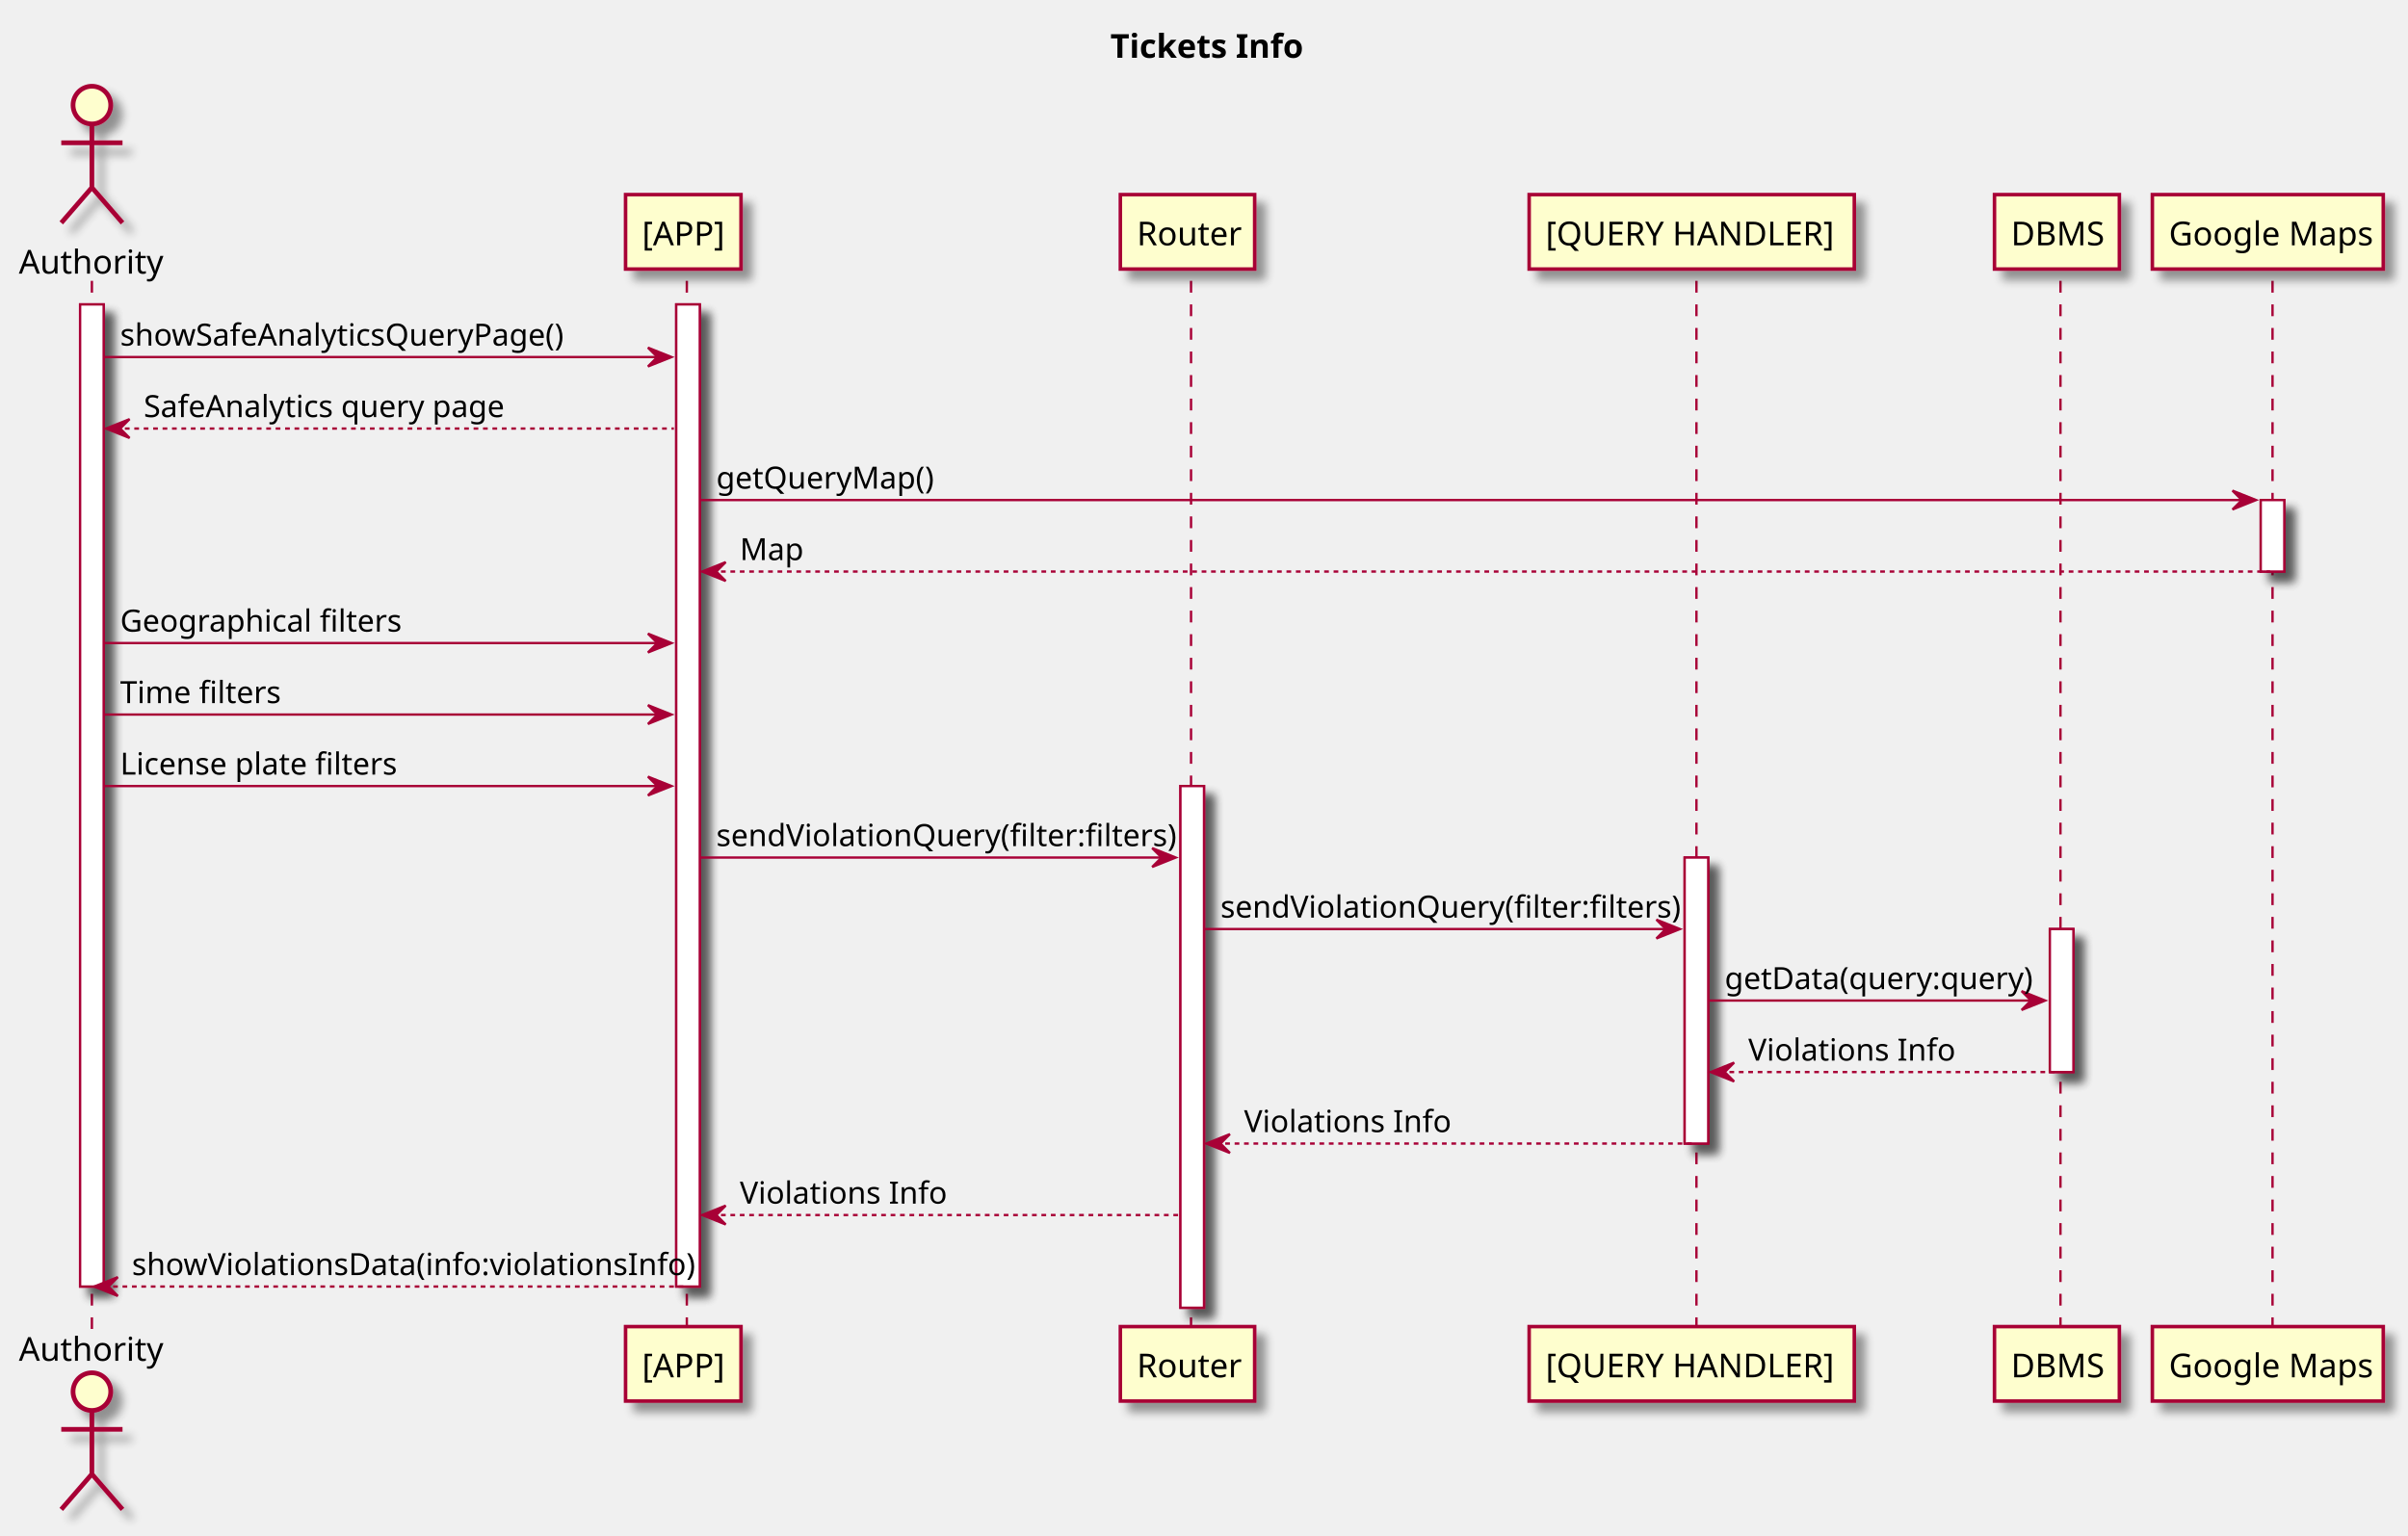
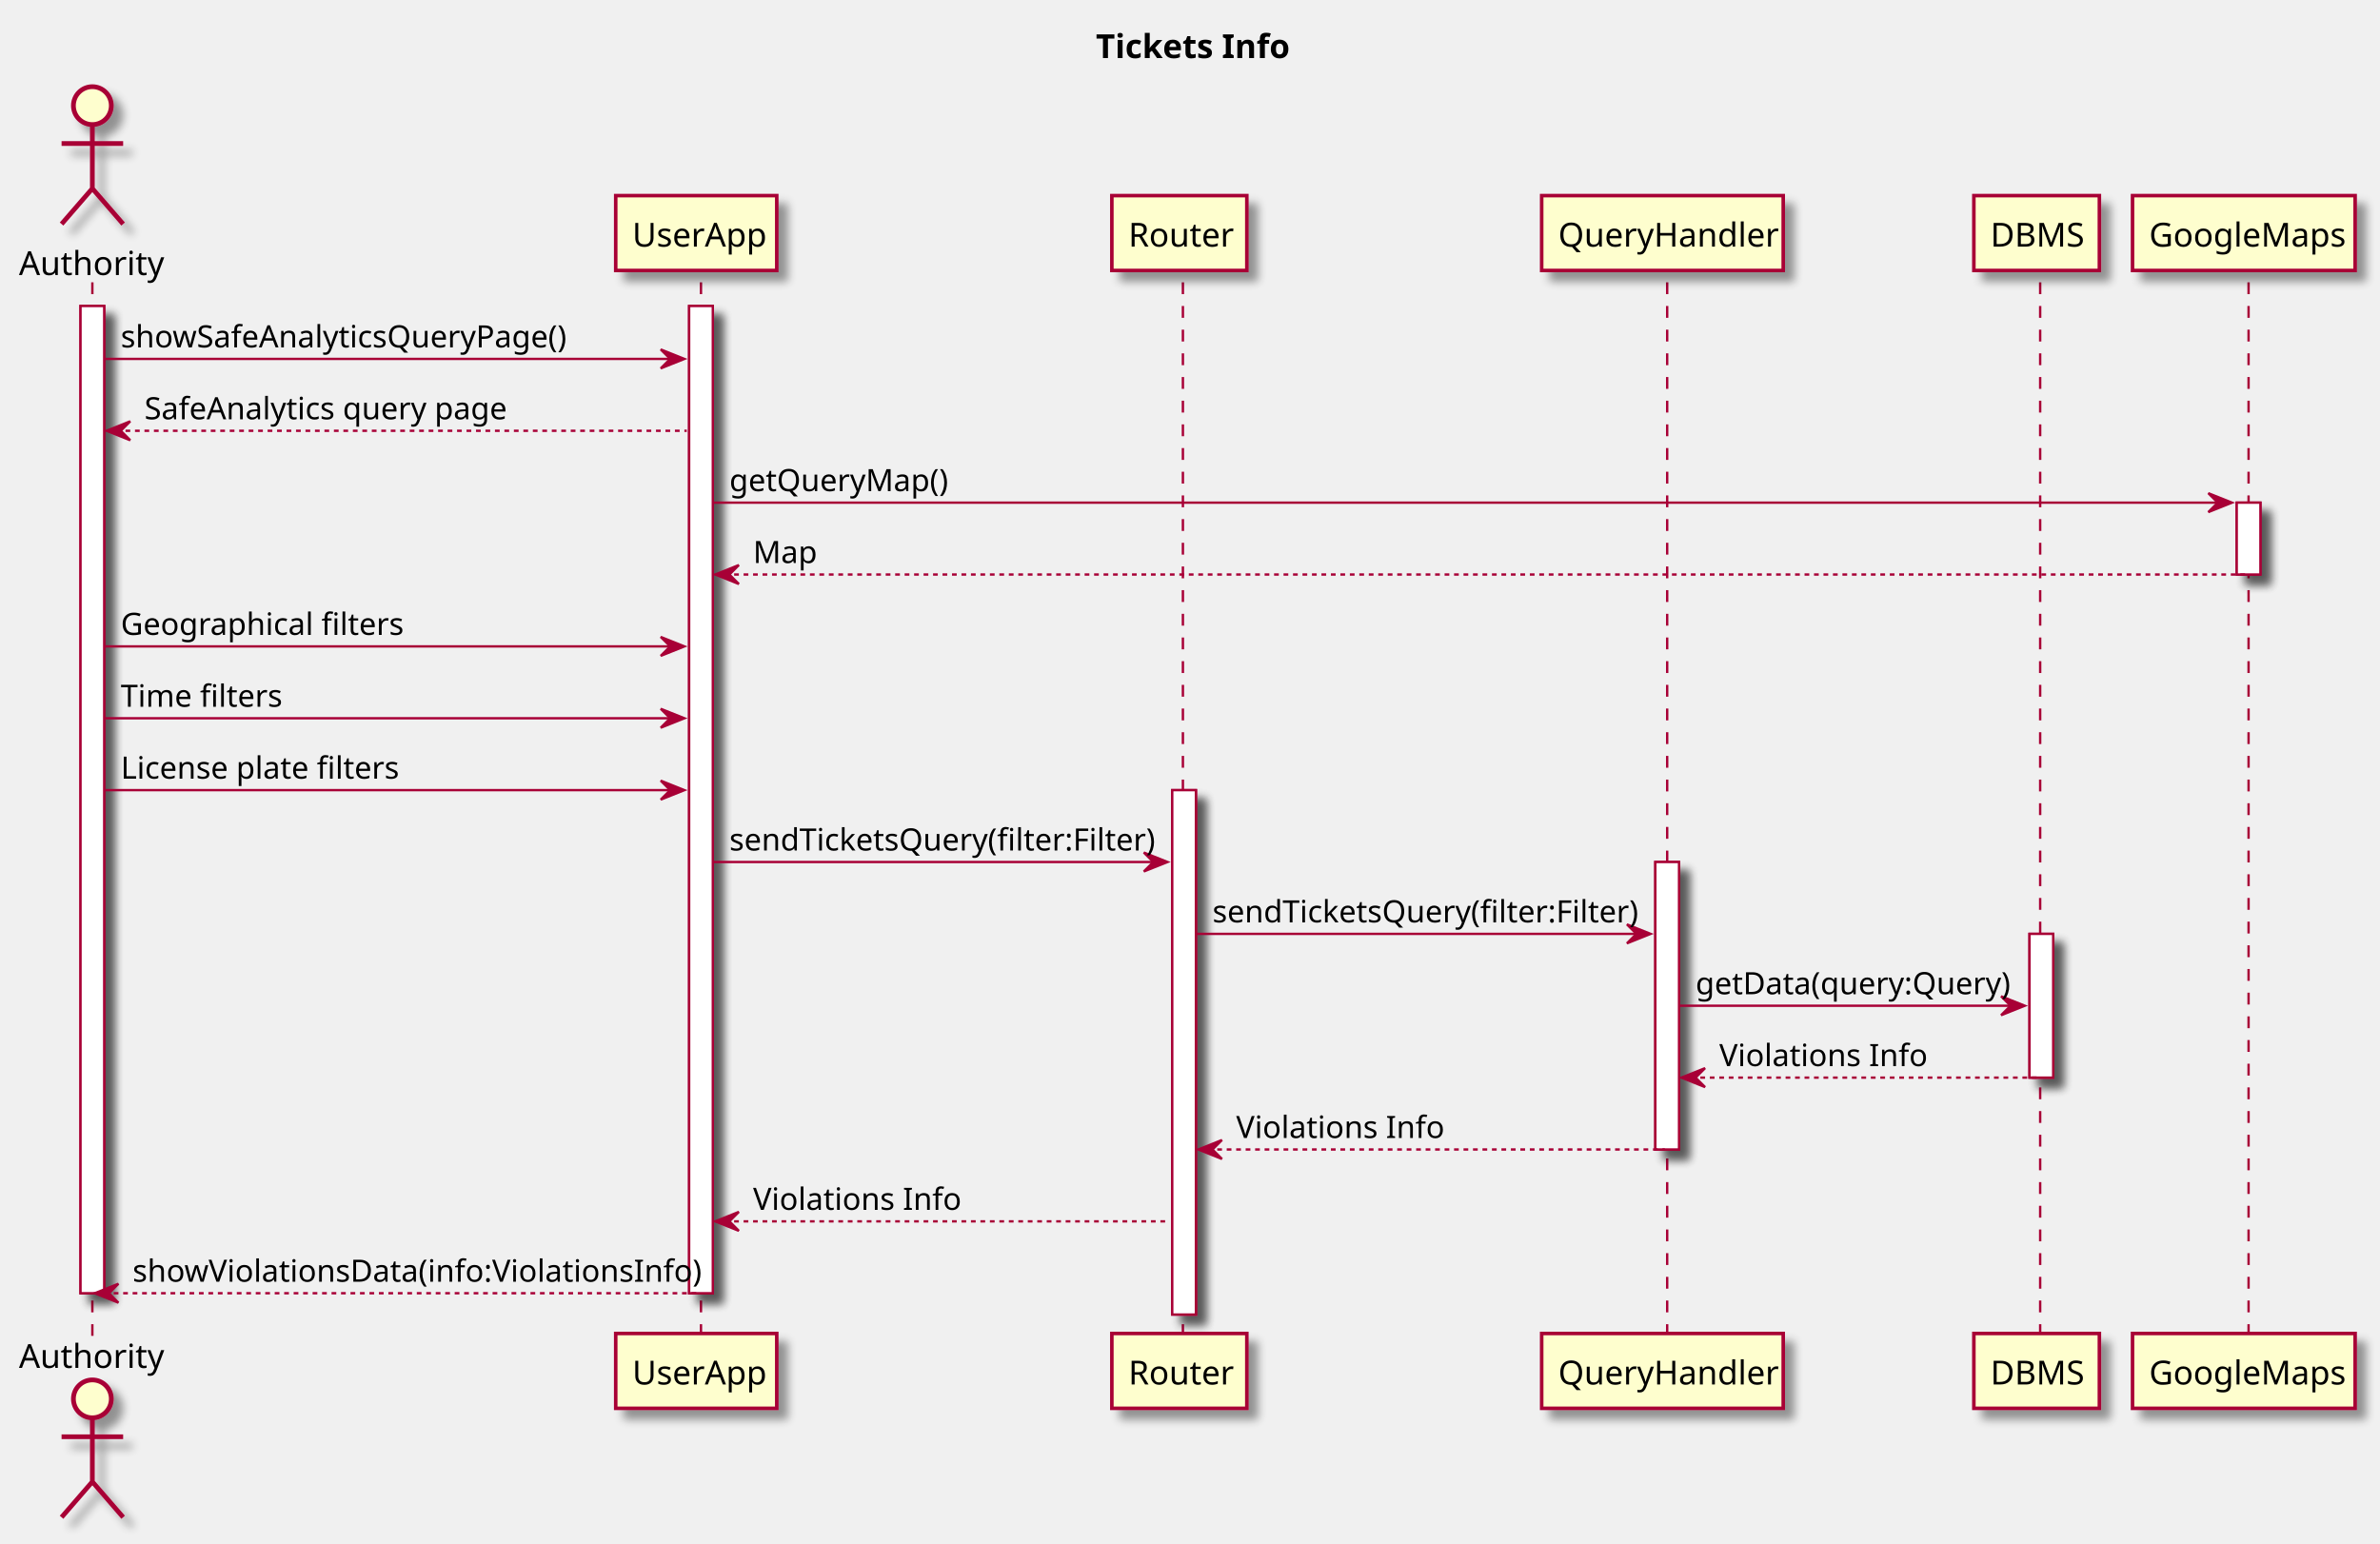
- <svg xmlns="http://www.w3.org/2000/svg" contentScriptType="application/ecmascript" contentStyleType="text/css" height="652px" preserveAspectRatio="none" style="width:1022px;height:652px;" version="1.1" viewBox="0 0 1022 652" width="1022px" zoomAndPan="magnify">
+ <svg xmlns="http://www.w3.org/2000/svg" contentScriptType="application/ecmascript" contentStyleType="text/css" height="652px" preserveAspectRatio="none" style="width:1005px;height:652px;" version="1.1" viewBox="0 0 1005 652" width="1005px" zoomAndPan="magnify">
  <defs>
-     <filter height="300%" id="f1r35e0ptni3wb" width="300%" x="-1" y="-1">
+     <filter height="300%" id="f18wngyyvjoswi" width="300%" x="-1" y="-1">
      <feGaussianBlur result="blurOut" stdDeviation="2.0" />
      <feColorMatrix in="blurOut" result="blurOut2" type="matrix" values="0 0 0 0 0 0 0 0 0 0 0 0 0 0 0 0 0 0 .4 0" />
      <feOffset dx="4.0" dy="4.0" in="blurOut2" result="blurOut3" />
      <feBlend in="SourceGraphic" in2="blurOut3" mode="normal" />
    </filter>
  </defs>
  <g>
-     <text fill="#000000" font-family="sans-serif" font-size="14" font-weight="bold" lengthAdjust="spacingAndGlyphs" textLength="81" x="471.25" y="24.533">Tickets Info</text>
-     <rect fill="#FFFFFF" filter="url(#f1r35e0ptni3wb)" height="416.922" style="stroke: #A80036; stroke-width: 1.0;" width="10" x="34" y="129.219" />
-     <rect fill="#FFFFFF" filter="url(#f1r35e0ptni3wb)" height="416.922" style="stroke: #A80036; stroke-width: 1.0;" width="10" x="287" y="129.219" />
-     <rect fill="#FFFFFF" filter="url(#f1r35e0ptni3wb)" height="221.461" style="stroke: #A80036; stroke-width: 1.0;" width="10" x="501" y="333.68" />
-     <rect fill="#FFFFFF" filter="url(#f1r35e0ptni3wb)" height="121.406" style="stroke: #A80036; stroke-width: 1.0;" width="10" x="715" y="364.031" />
-     <rect fill="#FFFFFF" filter="url(#f1r35e0ptni3wb)" height="60.703" style="stroke: #A80036; stroke-width: 1.0;" width="10" x="870" y="394.383" />
-     <rect fill="#FFFFFF" filter="url(#f1r35e0ptni3wb)" height="30.352" style="stroke: #A80036; stroke-width: 1.0;" width="10" x="959.5" y="212.273" />
+     <text fill="#000000" font-family="sans-serif" font-size="14" font-weight="bold" lengthAdjust="spacingAndGlyphs" textLength="81" x="462.75" y="24.533">Tickets Info</text>
+     <rect fill="#FFFFFF" filter="url(#f18wngyyvjoswi)" height="416.922" style="stroke: #A80036; stroke-width: 1.0;" width="10" x="34" y="129.219" />
+     <rect fill="#FFFFFF" filter="url(#f18wngyyvjoswi)" height="416.922" style="stroke: #A80036; stroke-width: 1.0;" width="10" x="291" y="129.219" />
+     <rect fill="#FFFFFF" filter="url(#f18wngyyvjoswi)" height="221.461" style="stroke: #A80036; stroke-width: 1.0;" width="10" x="495" y="333.68" />
+     <rect fill="#FFFFFF" filter="url(#f18wngyyvjoswi)" height="121.406" style="stroke: #A80036; stroke-width: 1.0;" width="10" x="699" y="364.031" />
+     <rect fill="#FFFFFF" filter="url(#f18wngyyvjoswi)" height="60.703" style="stroke: #A80036; stroke-width: 1.0;" width="10" x="857" y="394.383" />
+     <rect fill="#FFFFFF" filter="url(#f18wngyyvjoswi)" height="30.352" style="stroke: #A80036; stroke-width: 1.0;" width="10" x="944.5" y="212.273" />
    <line style="stroke: #A80036; stroke-width: 1.0; stroke-dasharray: 5.0,5.0;" x1="39" x2="39" y1="119.219" y2="564.141" />
-     <line style="stroke: #A80036; stroke-width: 1.0; stroke-dasharray: 5.0,5.0;" x1="291.5" x2="291.5" y1="119.219" y2="564.141" />
-     <line style="stroke: #A80036; stroke-width: 1.0; stroke-dasharray: 5.0,5.0;" x1="505.5" x2="505.5" y1="119.219" y2="564.141" />
-     <line style="stroke: #A80036; stroke-width: 1.0; stroke-dasharray: 5.0,5.0;" x1="720" x2="720" y1="119.219" y2="564.141" />
-     <line style="stroke: #A80036; stroke-width: 1.0; stroke-dasharray: 5.0,5.0;" x1="874.5" x2="874.5" y1="119.219" y2="564.141" />
-     <line style="stroke: #A80036; stroke-width: 1.0; stroke-dasharray: 5.0,5.0;" x1="964.5" x2="964.5" y1="119.219" y2="564.141" />
+     <line style="stroke: #A80036; stroke-width: 1.0; stroke-dasharray: 5.0,5.0;" x1="296" x2="296" y1="119.219" y2="564.141" />
+     <line style="stroke: #A80036; stroke-width: 1.0; stroke-dasharray: 5.0,5.0;" x1="499.5" x2="499.5" y1="119.219" y2="564.141" />
+     <line style="stroke: #A80036; stroke-width: 1.0; stroke-dasharray: 5.0,5.0;" x1="704" x2="704" y1="119.219" y2="564.141" />
+     <line style="stroke: #A80036; stroke-width: 1.0; stroke-dasharray: 5.0,5.0;" x1="861.5" x2="861.5" y1="119.219" y2="564.141" />
+     <line style="stroke: #A80036; stroke-width: 1.0; stroke-dasharray: 5.0,5.0;" x1="949.5" x2="949.5" y1="119.219" y2="564.141" />
    <text fill="#000000" font-family="sans-serif" font-size="14" lengthAdjust="spacingAndGlyphs" textLength="56" x="8" y="116.143">Authority</text>
-     <ellipse cx="39" cy="44.609" fill="#FEFECE" filter="url(#f1r35e0ptni3wb)" rx="8" ry="8" style="stroke: #A80036; stroke-width: 2.0;" />
-     <path d="M39,52.609 L39,79.609 M26,60.609 L52,60.609 M39,79.609 L26,94.609 M39,79.609 L52,94.609 " fill="none" filter="url(#f1r35e0ptni3wb)" style="stroke: #A80036; stroke-width: 2.0;" />
+     <ellipse cx="39" cy="44.609" fill="#FEFECE" filter="url(#f18wngyyvjoswi)" rx="8" ry="8" style="stroke: #A80036; stroke-width: 2.0;" />
+     <path d="M39,52.609 L39,79.609 M26,60.609 L52,60.609 M39,79.609 L26,94.609 M39,79.609 L52,94.609 " fill="none" filter="url(#f18wngyyvjoswi)" style="stroke: #A80036; stroke-width: 2.0;" />
    <text fill="#000000" font-family="sans-serif" font-size="14" lengthAdjust="spacingAndGlyphs" textLength="56" x="8" y="577.674">Authority</text>
-     <ellipse cx="39" cy="590.75" fill="#FEFECE" filter="url(#f1r35e0ptni3wb)" rx="8" ry="8" style="stroke: #A80036; stroke-width: 2.0;" />
-     <path d="M39,598.75 L39,625.75 M26,606.75 L52,606.75 M39,625.75 L26,640.75 M39,625.75 L52,640.75 " fill="none" filter="url(#f1r35e0ptni3wb)" style="stroke: #A80036; stroke-width: 2.0;" />
-     <rect fill="#FEFECE" filter="url(#f1r35e0ptni3wb)" height="31.609" style="stroke: #A80036; stroke-width: 1.5;" width="49" x="265.5" y="82.609" />
-     <text fill="#000000" font-family="sans-serif" font-size="14" lengthAdjust="spacingAndGlyphs" textLength="35" x="272.5" y="104.143">[APP]</text>
-     <rect fill="#FEFECE" filter="url(#f1r35e0ptni3wb)" height="31.609" style="stroke: #A80036; stroke-width: 1.5;" width="49" x="265.5" y="563.141" />
-     <text fill="#000000" font-family="sans-serif" font-size="14" lengthAdjust="spacingAndGlyphs" textLength="35" x="272.5" y="584.674">[APP]</text>
-     <rect fill="#FEFECE" filter="url(#f1r35e0ptni3wb)" height="31.609" style="stroke: #A80036; stroke-width: 1.5;" width="57" x="475.5" y="82.609" />
-     <text fill="#000000" font-family="sans-serif" font-size="14" lengthAdjust="spacingAndGlyphs" textLength="43" x="482.5" y="104.143">Router</text>
-     <rect fill="#FEFECE" filter="url(#f1r35e0ptni3wb)" height="31.609" style="stroke: #A80036; stroke-width: 1.5;" width="57" x="475.5" y="563.141" />
-     <text fill="#000000" font-family="sans-serif" font-size="14" lengthAdjust="spacingAndGlyphs" textLength="43" x="482.5" y="584.674">Router</text>
-     <rect fill="#FEFECE" filter="url(#f1r35e0ptni3wb)" height="31.609" style="stroke: #A80036; stroke-width: 1.5;" width="138" x="649" y="82.609" />
-     <text fill="#000000" font-family="sans-serif" font-size="14" lengthAdjust="spacingAndGlyphs" textLength="124" x="656" y="104.143">[QUERY HANDLER]</text>
-     <rect fill="#FEFECE" filter="url(#f1r35e0ptni3wb)" height="31.609" style="stroke: #A80036; stroke-width: 1.5;" width="138" x="649" y="563.141" />
-     <text fill="#000000" font-family="sans-serif" font-size="14" lengthAdjust="spacingAndGlyphs" textLength="124" x="656" y="584.674">[QUERY HANDLER]</text>
-     <rect fill="#FEFECE" filter="url(#f1r35e0ptni3wb)" height="31.609" style="stroke: #A80036; stroke-width: 1.5;" width="53" x="846.5" y="82.609" />
-     <text fill="#000000" font-family="sans-serif" font-size="14" lengthAdjust="spacingAndGlyphs" textLength="39" x="853.5" y="104.143">DBMS</text>
-     <rect fill="#FEFECE" filter="url(#f1r35e0ptni3wb)" height="31.609" style="stroke: #A80036; stroke-width: 1.5;" width="53" x="846.5" y="563.141" />
-     <text fill="#000000" font-family="sans-serif" font-size="14" lengthAdjust="spacingAndGlyphs" textLength="39" x="853.5" y="584.674">DBMS</text>
-     <rect fill="#FEFECE" filter="url(#f1r35e0ptni3wb)" height="31.609" style="stroke: #A80036; stroke-width: 1.5;" width="98" x="913.5" y="82.609" />
-     <text fill="#000000" font-family="sans-serif" font-size="14" lengthAdjust="spacingAndGlyphs" textLength="84" x="920.5" y="104.143">Google Maps</text>
-     <rect fill="#FEFECE" filter="url(#f1r35e0ptni3wb)" height="31.609" style="stroke: #A80036; stroke-width: 1.5;" width="98" x="913.5" y="563.141" />
-     <text fill="#000000" font-family="sans-serif" font-size="14" lengthAdjust="spacingAndGlyphs" textLength="84" x="920.5" y="584.674">Google Maps</text>
-     <rect fill="#FFFFFF" filter="url(#f1r35e0ptni3wb)" height="416.922" style="stroke: #A80036; stroke-width: 1.0;" width="10" x="34" y="129.219" />
-     <rect fill="#FFFFFF" filter="url(#f1r35e0ptni3wb)" height="416.922" style="stroke: #A80036; stroke-width: 1.0;" width="10" x="287" y="129.219" />
-     <rect fill="#FFFFFF" filter="url(#f1r35e0ptni3wb)" height="221.461" style="stroke: #A80036; stroke-width: 1.0;" width="10" x="501" y="333.68" />
-     <rect fill="#FFFFFF" filter="url(#f1r35e0ptni3wb)" height="121.406" style="stroke: #A80036; stroke-width: 1.0;" width="10" x="715" y="364.031" />
-     <rect fill="#FFFFFF" filter="url(#f1r35e0ptni3wb)" height="60.703" style="stroke: #A80036; stroke-width: 1.0;" width="10" x="870" y="394.383" />
-     <rect fill="#FFFFFF" filter="url(#f1r35e0ptni3wb)" height="30.352" style="stroke: #A80036; stroke-width: 1.0;" width="10" x="959.5" y="212.273" />
-     <polygon fill="#A80036" points="275,147.57,285,151.57,275,155.57,279,151.57" style="stroke: #A80036; stroke-width: 1.0;" />
-     <line style="stroke: #A80036; stroke-width: 1.0;" x1="44" x2="281" y1="151.57" y2="151.57" />
+     <ellipse cx="39" cy="590.75" fill="#FEFECE" filter="url(#f18wngyyvjoswi)" rx="8" ry="8" style="stroke: #A80036; stroke-width: 2.0;" />
+     <path d="M39,598.75 L39,625.75 M26,606.75 L52,606.75 M39,625.75 L26,640.75 M39,625.75 L52,640.75 " fill="none" filter="url(#f18wngyyvjoswi)" style="stroke: #A80036; stroke-width: 2.0;" />
+     <rect fill="#FEFECE" filter="url(#f18wngyyvjoswi)" height="31.609" style="stroke: #A80036; stroke-width: 1.5;" width="68" x="260" y="82.609" />
+     <text fill="#000000" font-family="sans-serif" font-size="14" lengthAdjust="spacingAndGlyphs" textLength="54" x="267" y="104.143">UserApp</text>
+     <rect fill="#FEFECE" filter="url(#f18wngyyvjoswi)" height="31.609" style="stroke: #A80036; stroke-width: 1.5;" width="68" x="260" y="563.141" />
+     <text fill="#000000" font-family="sans-serif" font-size="14" lengthAdjust="spacingAndGlyphs" textLength="54" x="267" y="584.674">UserApp</text>
+     <rect fill="#FEFECE" filter="url(#f18wngyyvjoswi)" height="31.609" style="stroke: #A80036; stroke-width: 1.5;" width="57" x="469.5" y="82.609" />
+     <text fill="#000000" font-family="sans-serif" font-size="14" lengthAdjust="spacingAndGlyphs" textLength="43" x="476.5" y="104.143">Router</text>
+     <rect fill="#FEFECE" filter="url(#f18wngyyvjoswi)" height="31.609" style="stroke: #A80036; stroke-width: 1.5;" width="57" x="469.5" y="563.141" />
+     <text fill="#000000" font-family="sans-serif" font-size="14" lengthAdjust="spacingAndGlyphs" textLength="43" x="476.5" y="584.674">Router</text>
+     <rect fill="#FEFECE" filter="url(#f18wngyyvjoswi)" height="31.609" style="stroke: #A80036; stroke-width: 1.5;" width="102" x="651" y="82.609" />
+     <text fill="#000000" font-family="sans-serif" font-size="14" lengthAdjust="spacingAndGlyphs" textLength="88" x="658" y="104.143">QueryHandler</text>
+     <rect fill="#FEFECE" filter="url(#f18wngyyvjoswi)" height="31.609" style="stroke: #A80036; stroke-width: 1.5;" width="102" x="651" y="563.141" />
+     <text fill="#000000" font-family="sans-serif" font-size="14" lengthAdjust="spacingAndGlyphs" textLength="88" x="658" y="584.674">QueryHandler</text>
+     <rect fill="#FEFECE" filter="url(#f18wngyyvjoswi)" height="31.609" style="stroke: #A80036; stroke-width: 1.5;" width="53" x="833.5" y="82.609" />
+     <text fill="#000000" font-family="sans-serif" font-size="14" lengthAdjust="spacingAndGlyphs" textLength="39" x="840.5" y="104.143">DBMS</text>
+     <rect fill="#FEFECE" filter="url(#f18wngyyvjoswi)" height="31.609" style="stroke: #A80036; stroke-width: 1.5;" width="53" x="833.5" y="563.141" />
+     <text fill="#000000" font-family="sans-serif" font-size="14" lengthAdjust="spacingAndGlyphs" textLength="39" x="840.5" y="584.674">DBMS</text>
+     <rect fill="#FEFECE" filter="url(#f18wngyyvjoswi)" height="31.609" style="stroke: #A80036; stroke-width: 1.5;" width="94" x="900.5" y="82.609" />
+     <text fill="#000000" font-family="sans-serif" font-size="14" lengthAdjust="spacingAndGlyphs" textLength="80" x="907.5" y="104.143">GoogleMaps</text>
+     <rect fill="#FEFECE" filter="url(#f18wngyyvjoswi)" height="31.609" style="stroke: #A80036; stroke-width: 1.5;" width="94" x="900.5" y="563.141" />
+     <text fill="#000000" font-family="sans-serif" font-size="14" lengthAdjust="spacingAndGlyphs" textLength="80" x="907.5" y="584.674">GoogleMaps</text>
+     <rect fill="#FFFFFF" filter="url(#f18wngyyvjoswi)" height="416.922" style="stroke: #A80036; stroke-width: 1.0;" width="10" x="34" y="129.219" />
+     <rect fill="#FFFFFF" filter="url(#f18wngyyvjoswi)" height="416.922" style="stroke: #A80036; stroke-width: 1.0;" width="10" x="291" y="129.219" />
+     <rect fill="#FFFFFF" filter="url(#f18wngyyvjoswi)" height="221.461" style="stroke: #A80036; stroke-width: 1.0;" width="10" x="495" y="333.68" />
+     <rect fill="#FFFFFF" filter="url(#f18wngyyvjoswi)" height="121.406" style="stroke: #A80036; stroke-width: 1.0;" width="10" x="699" y="364.031" />
+     <rect fill="#FFFFFF" filter="url(#f18wngyyvjoswi)" height="60.703" style="stroke: #A80036; stroke-width: 1.0;" width="10" x="857" y="394.383" />
+     <rect fill="#FFFFFF" filter="url(#f18wngyyvjoswi)" height="30.352" style="stroke: #A80036; stroke-width: 1.0;" width="10" x="944.5" y="212.273" />
+     <polygon fill="#A80036" points="279,147.57,289,151.57,279,155.57,283,151.57" style="stroke: #A80036; stroke-width: 1.0;" />
+     <line style="stroke: #A80036; stroke-width: 1.0;" x1="44" x2="285" y1="151.57" y2="151.57" />
    <text fill="#000000" font-family="sans-serif" font-size="13" lengthAdjust="spacingAndGlyphs" textLength="183" x="51" y="146.714">showSafeAnalyticsQueryPage()</text>
    <polygon fill="#A80036" points="55,177.922,45,181.922,55,185.922,51,181.922" style="stroke: #A80036; stroke-width: 1.0;" />
-     <line style="stroke: #A80036; stroke-width: 1.0; stroke-dasharray: 2.0,2.0;" x1="49" x2="286" y1="181.922" y2="181.922" />
+     <line style="stroke: #A80036; stroke-width: 1.0; stroke-dasharray: 2.0,2.0;" x1="49" x2="290" y1="181.922" y2="181.922" />
    <text fill="#000000" font-family="sans-serif" font-size="13" lengthAdjust="spacingAndGlyphs" textLength="148" x="61" y="177.065">SafeAnalytics query page</text>
-     <polygon fill="#A80036" points="947.5,208.273,957.5,212.273,947.5,216.273,951.5,212.273" style="stroke: #A80036; stroke-width: 1.0;" />
-     <line style="stroke: #A80036; stroke-width: 1.0;" x1="297" x2="953.5" y1="212.273" y2="212.273" />
-     <text fill="#000000" font-family="sans-serif" font-size="13" lengthAdjust="spacingAndGlyphs" textLength="86" x="304" y="207.417">getQueryMap()</text>
-     <polygon fill="#A80036" points="308,238.625,298,242.625,308,246.625,304,242.625" style="stroke: #A80036; stroke-width: 1.0;" />
-     <line style="stroke: #A80036; stroke-width: 1.0; stroke-dasharray: 2.0,2.0;" x1="302" x2="963.5" y1="242.625" y2="242.625" />
-     <text fill="#000000" font-family="sans-serif" font-size="13" lengthAdjust="spacingAndGlyphs" textLength="25" x="314" y="237.769">Map</text>
-     <polygon fill="#A80036" points="275,268.977,285,272.977,275,276.977,279,272.977" style="stroke: #A80036; stroke-width: 1.0;" />
-     <line style="stroke: #A80036; stroke-width: 1.0;" x1="44" x2="281" y1="272.977" y2="272.977" />
+     <polygon fill="#A80036" points="932.5,208.273,942.5,212.273,932.5,216.273,936.5,212.273" style="stroke: #A80036; stroke-width: 1.0;" />
+     <line style="stroke: #A80036; stroke-width: 1.0;" x1="301" x2="938.5" y1="212.273" y2="212.273" />
+     <text fill="#000000" font-family="sans-serif" font-size="13" lengthAdjust="spacingAndGlyphs" textLength="86" x="308" y="207.417">getQueryMap()</text>
+     <polygon fill="#A80036" points="312,238.625,302,242.625,312,246.625,308,242.625" style="stroke: #A80036; stroke-width: 1.0;" />
+     <line style="stroke: #A80036; stroke-width: 1.0; stroke-dasharray: 2.0,2.0;" x1="306" x2="948.5" y1="242.625" y2="242.625" />
+     <text fill="#000000" font-family="sans-serif" font-size="13" lengthAdjust="spacingAndGlyphs" textLength="25" x="318" y="237.769">Map</text>
+     <polygon fill="#A80036" points="279,268.977,289,272.977,279,276.977,283,272.977" style="stroke: #A80036; stroke-width: 1.0;" />
+     <line style="stroke: #A80036; stroke-width: 1.0;" x1="44" x2="285" y1="272.977" y2="272.977" />
    <text fill="#000000" font-family="sans-serif" font-size="13" lengthAdjust="spacingAndGlyphs" textLength="111" x="51" y="268.12">Geographical filters</text>
-     <polygon fill="#A80036" points="275,299.328,285,303.328,275,307.328,279,303.328" style="stroke: #A80036; stroke-width: 1.0;" />
-     <line style="stroke: #A80036; stroke-width: 1.0;" x1="44" x2="281" y1="303.328" y2="303.328" />
+     <polygon fill="#A80036" points="279,299.328,289,303.328,279,307.328,283,303.328" style="stroke: #A80036; stroke-width: 1.0;" />
+     <line style="stroke: #A80036; stroke-width: 1.0;" x1="44" x2="285" y1="303.328" y2="303.328" />
    <text fill="#000000" font-family="sans-serif" font-size="13" lengthAdjust="spacingAndGlyphs" textLength="63" x="51" y="298.472">Time filters</text>
-     <polygon fill="#A80036" points="275,329.68,285,333.68,275,337.68,279,333.68" style="stroke: #A80036; stroke-width: 1.0;" />
-     <line style="stroke: #A80036; stroke-width: 1.0;" x1="44" x2="281" y1="333.68" y2="333.68" />
+     <polygon fill="#A80036" points="279,329.68,289,333.68,279,337.68,283,333.68" style="stroke: #A80036; stroke-width: 1.0;" />
+     <line style="stroke: #A80036; stroke-width: 1.0;" x1="44" x2="285" y1="333.68" y2="333.68" />
    <text fill="#000000" font-family="sans-serif" font-size="13" lengthAdjust="spacingAndGlyphs" textLength="112" x="51" y="328.823">License plate filters</text>
-     <polygon fill="#A80036" points="489,360.031,499,364.031,489,368.031,493,364.031" style="stroke: #A80036; stroke-width: 1.0;" />
-     <line style="stroke: #A80036; stroke-width: 1.0;" x1="297" x2="495" y1="364.031" y2="364.031" />
-     <text fill="#000000" font-family="sans-serif" font-size="13" lengthAdjust="spacingAndGlyphs" textLength="180" x="304" y="359.175">sendViolationQuery(filter:filters)</text>
-     <polygon fill="#A80036" points="703,390.383,713,394.383,703,398.383,707,394.383" style="stroke: #A80036; stroke-width: 1.0;" />
-     <line style="stroke: #A80036; stroke-width: 1.0;" x1="511" x2="709" y1="394.383" y2="394.383" />
-     <text fill="#000000" font-family="sans-serif" font-size="13" lengthAdjust="spacingAndGlyphs" textLength="180" x="518" y="389.526">sendViolationQuery(filter:filters)</text>
-     <polygon fill="#A80036" points="858,420.734,868,424.734,858,428.734,862,424.734" style="stroke: #A80036; stroke-width: 1.0;" />
-     <line style="stroke: #A80036; stroke-width: 1.0;" x1="725" x2="864" y1="424.734" y2="424.734" />
-     <text fill="#000000" font-family="sans-serif" font-size="13" lengthAdjust="spacingAndGlyphs" textLength="121" x="732" y="419.878">getData(query:query)</text>
-     <polygon fill="#A80036" points="736,451.086,726,455.086,736,459.086,732,455.086" style="stroke: #A80036; stroke-width: 1.0;" />
-     <line style="stroke: #A80036; stroke-width: 1.0; stroke-dasharray: 2.0,2.0;" x1="730" x2="874" y1="455.086" y2="455.086" />
-     <text fill="#000000" font-family="sans-serif" font-size="13" lengthAdjust="spacingAndGlyphs" textLength="81" x="742" y="450.229">Violations Info</text>
-     <polygon fill="#A80036" points="522,481.438,512,485.438,522,489.438,518,485.438" style="stroke: #A80036; stroke-width: 1.0;" />
-     <line style="stroke: #A80036; stroke-width: 1.0; stroke-dasharray: 2.0,2.0;" x1="516" x2="719" y1="485.438" y2="485.438" />
-     <text fill="#000000" font-family="sans-serif" font-size="13" lengthAdjust="spacingAndGlyphs" textLength="81" x="528" y="480.581">Violations Info</text>
-     <polygon fill="#A80036" points="308,511.789,298,515.789,308,519.789,304,515.789" style="stroke: #A80036; stroke-width: 1.0;" />
-     <line style="stroke: #A80036; stroke-width: 1.0; stroke-dasharray: 2.0,2.0;" x1="302" x2="500" y1="515.789" y2="515.789" />
-     <text fill="#000000" font-family="sans-serif" font-size="13" lengthAdjust="spacingAndGlyphs" textLength="81" x="314" y="510.933">Violations Info</text>
+     <polygon fill="#A80036" points="483,360.031,493,364.031,483,368.031,487,364.031" style="stroke: #A80036; stroke-width: 1.0;" />
+     <line style="stroke: #A80036; stroke-width: 1.0;" x1="301" x2="489" y1="364.031" y2="364.031" />
+     <text fill="#000000" font-family="sans-serif" font-size="13" lengthAdjust="spacingAndGlyphs" textLength="170" x="308" y="359.175">sendTicketsQuery(filter:Filter)</text>
+     <polygon fill="#A80036" points="687,390.383,697,394.383,687,398.383,691,394.383" style="stroke: #A80036; stroke-width: 1.0;" />
+     <line style="stroke: #A80036; stroke-width: 1.0;" x1="505" x2="693" y1="394.383" y2="394.383" />
+     <text fill="#000000" font-family="sans-serif" font-size="13" lengthAdjust="spacingAndGlyphs" textLength="170" x="512" y="389.526">sendTicketsQuery(filter:Filter)</text>
+     <polygon fill="#A80036" points="845,420.734,855,424.734,845,428.734,849,424.734" style="stroke: #A80036; stroke-width: 1.0;" />
+     <line style="stroke: #A80036; stroke-width: 1.0;" x1="709" x2="851" y1="424.734" y2="424.734" />
+     <text fill="#000000" font-family="sans-serif" font-size="13" lengthAdjust="spacingAndGlyphs" textLength="124" x="716" y="419.878">getData(query:Query)</text>
+     <polygon fill="#A80036" points="720,451.086,710,455.086,720,459.086,716,455.086" style="stroke: #A80036; stroke-width: 1.0;" />
+     <line style="stroke: #A80036; stroke-width: 1.0; stroke-dasharray: 2.0,2.0;" x1="714" x2="861" y1="455.086" y2="455.086" />
+     <text fill="#000000" font-family="sans-serif" font-size="13" lengthAdjust="spacingAndGlyphs" textLength="81" x="726" y="450.229">Violations Info</text>
+     <polygon fill="#A80036" points="516,481.438,506,485.438,516,489.438,512,485.438" style="stroke: #A80036; stroke-width: 1.0;" />
+     <line style="stroke: #A80036; stroke-width: 1.0; stroke-dasharray: 2.0,2.0;" x1="510" x2="703" y1="485.438" y2="485.438" />
+     <text fill="#000000" font-family="sans-serif" font-size="13" lengthAdjust="spacingAndGlyphs" textLength="81" x="522" y="480.581">Violations Info</text>
+     <polygon fill="#A80036" points="312,511.789,302,515.789,312,519.789,308,515.789" style="stroke: #A80036; stroke-width: 1.0;" />
+     <line style="stroke: #A80036; stroke-width: 1.0; stroke-dasharray: 2.0,2.0;" x1="306" x2="494" y1="515.789" y2="515.789" />
+     <text fill="#000000" font-family="sans-serif" font-size="13" lengthAdjust="spacingAndGlyphs" textLength="81" x="318" y="510.933">Violations Info</text>
    <polygon fill="#A80036" points="50,542.141,40,546.141,50,550.141,46,546.141" style="stroke: #A80036; stroke-width: 1.0;" />
-     <line style="stroke: #A80036; stroke-width: 1.0; stroke-dasharray: 2.0,2.0;" x1="44" x2="291" y1="546.141" y2="546.141" />
-     <text fill="#000000" font-family="sans-serif" font-size="13" lengthAdjust="spacingAndGlyphs" textLength="219" x="56" y="541.284">showViolationsData(info:violationsInfo)</text>
+     <line style="stroke: #A80036; stroke-width: 1.0; stroke-dasharray: 2.0,2.0;" x1="44" x2="295" y1="546.141" y2="546.141" />
+     <text fill="#000000" font-family="sans-serif" font-size="13" lengthAdjust="spacingAndGlyphs" textLength="223" x="56" y="541.284">showViolationsData(info:ViolationsInfo)</text>
  </g>
</svg>
